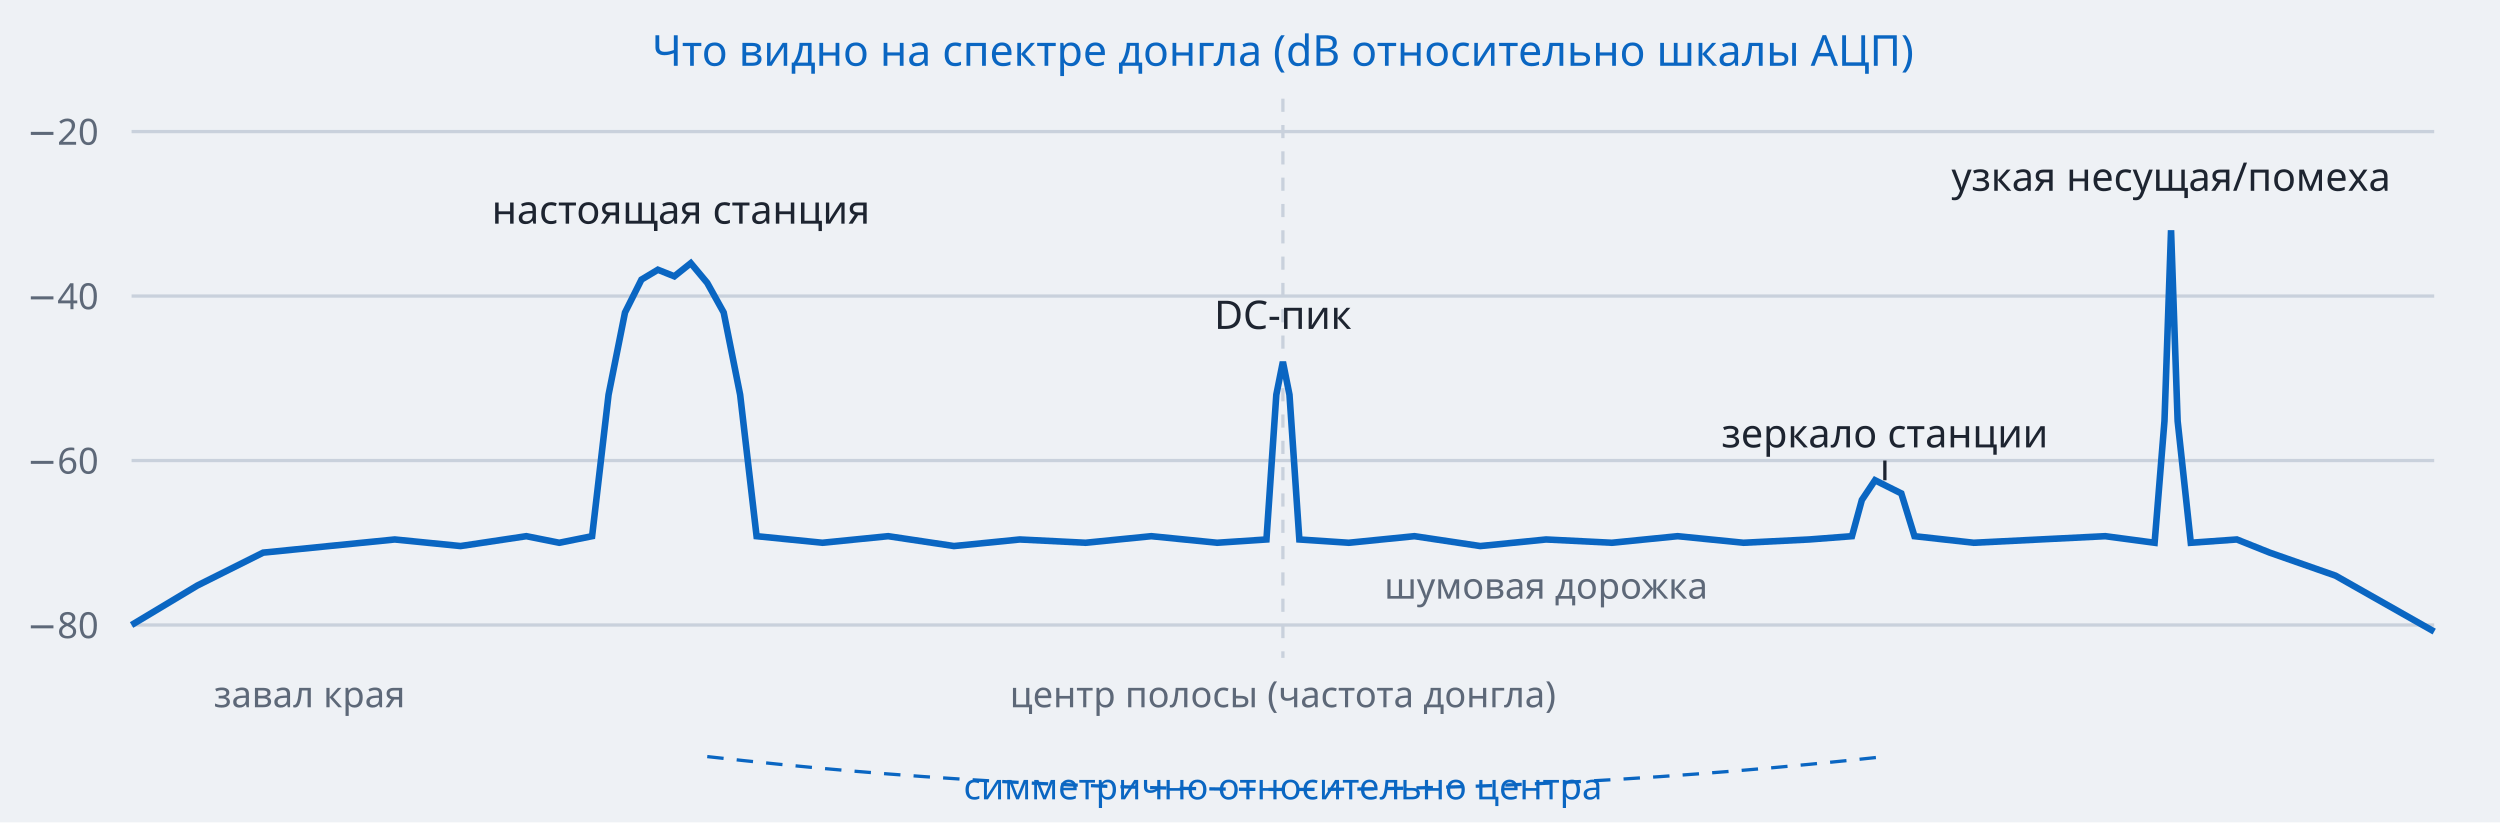
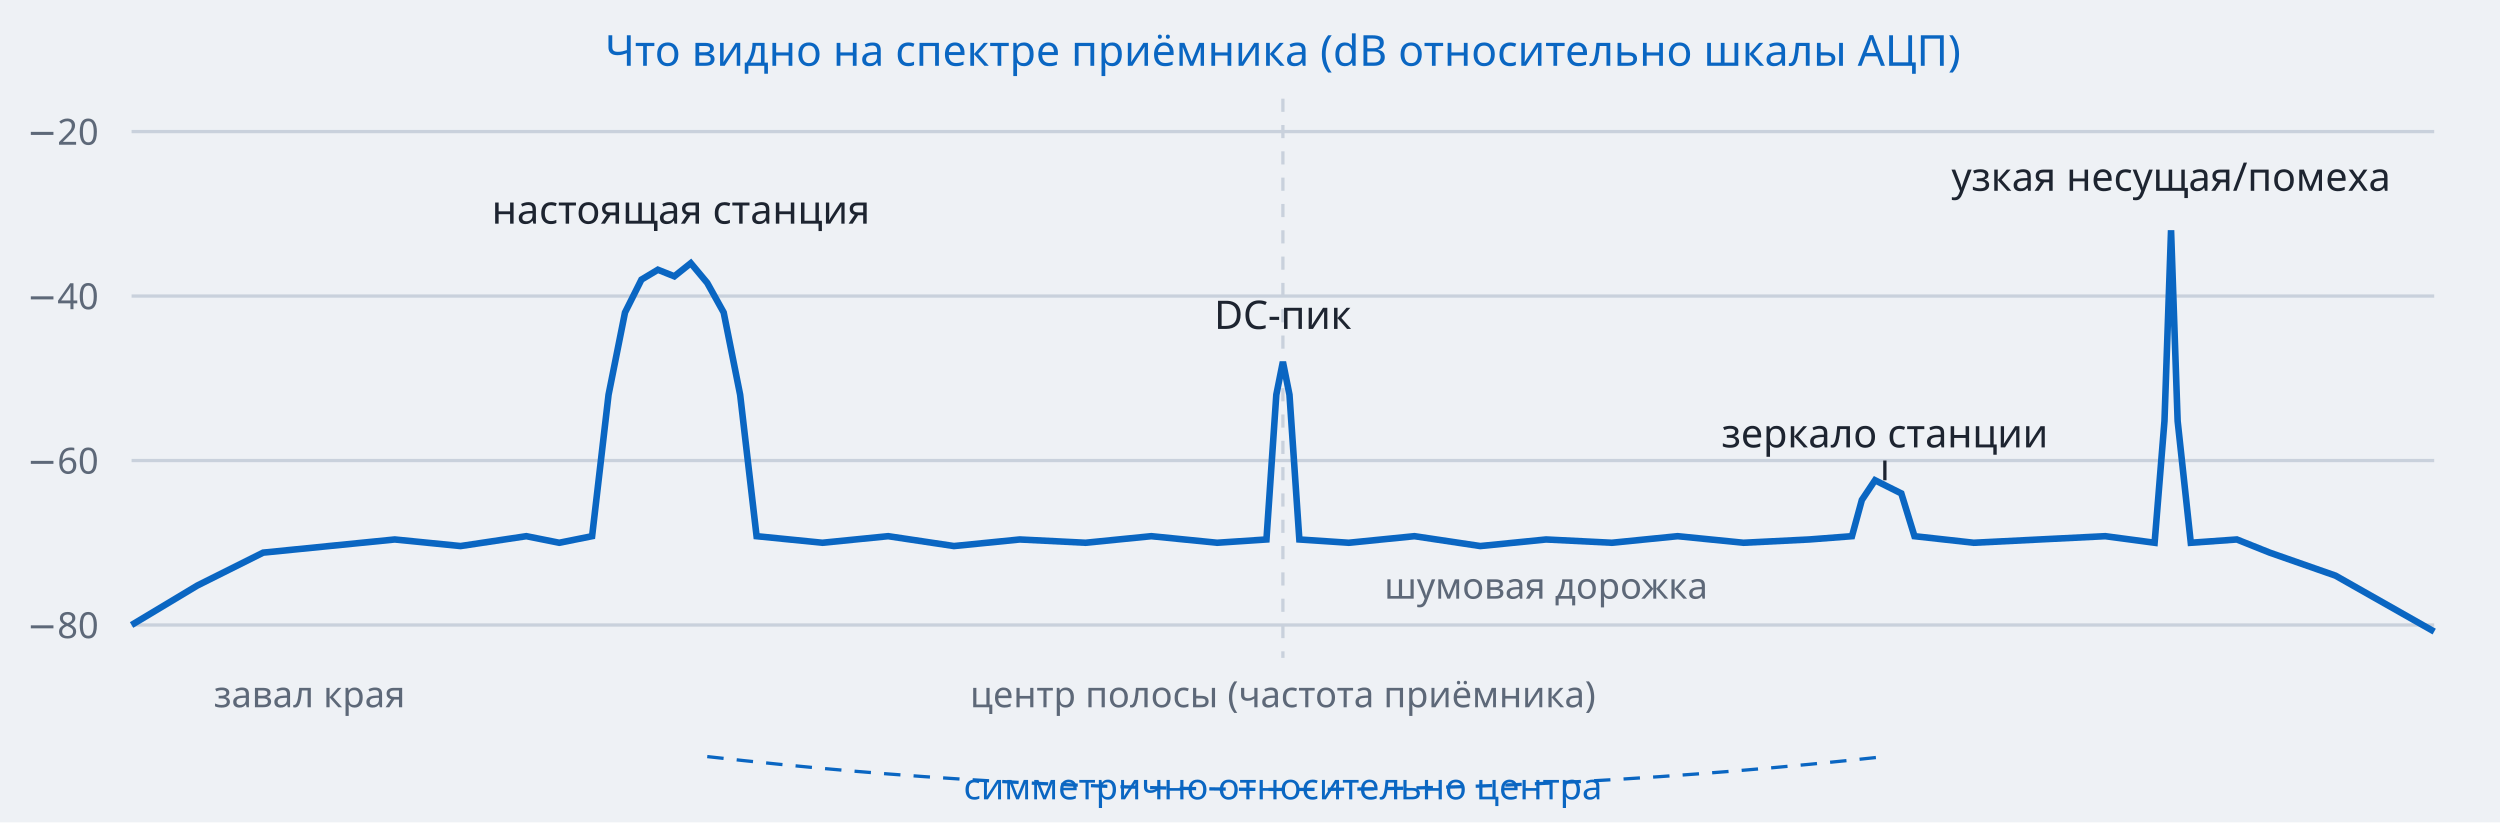
<svg xmlns="http://www.w3.org/2000/svg" width="760" height="250" viewBox="0 0 760 250">
  <rect x="0" y="0" width="760" height="250" fill="#eef1f5" />
  <line x1="40" y1="40" x2="740" y2="40" stroke="#c9d1dc" />
  <line x1="40" y1="90" x2="740" y2="90" stroke="#c9d1dc" />
  <line x1="40" y1="140" x2="740" y2="140" stroke="#c9d1dc" />
  <line x1="40" y1="190" x2="740" y2="190" stroke="#c9d1dc" />
  <line x1="390" y1="30" x2="390" y2="200" stroke="#c9d1dc" stroke-dasharray="4,4" />
  <text x="30" y="44" font-family="Segoe UI" font-size="11" fill="#5d6878" text-anchor="end">−20</text>
  <text x="30" y="94" font-family="Segoe UI" font-size="11" fill="#5d6878" text-anchor="end">−40</text>
  <text x="30" y="144" font-family="Segoe UI" font-size="11" fill="#5d6878" text-anchor="end">−60</text>
  <text x="30" y="194" font-family="Segoe UI" font-size="11" fill="#5d6878" text-anchor="end">−80</text>
  <polyline fill="none" stroke="#0a66c2" stroke-width="2" points="     40,190 60,178 80,168 100,166 120,164 140,166 160,163 170,165 180,163     185,120 190,95 195,85 200,82 205,84 210,80 215,86 220,95 225,120 230,163     250,165 270,163 290,166 310,164 330,165 350,163 370,165 385,164 388,120 390,110 392,120 395,164     410,165 430,163 450,166 470,164 490,165 510,163 530,165 550,164 563,163     566,152 570,146 574,148 578,150 582,163     600,165 620,164 640,163 655,165 658,128 660,70 662,128 666,165     680,164 690,168 710,175 740,192" />
  <text x="207" y="68" font-family="Segoe UI" font-size="12" fill="#1d2430" text-anchor="middle">настоящая станция</text>
  <text x="390" y="100" font-family="Segoe UI" font-size="12" fill="#1d2430" text-anchor="middle">DC-пик</text>
-   <text x="390" y="215" font-family="Segoe UI" font-size="11" fill="#5d6878" text-anchor="middle">центр полосы (частота донгла)</text>
+   <text x="390" y="215" font-family="Segoe UI" font-size="11" fill="#5d6878" text-anchor="middle">центр полосы (частота приёмника)</text>
  <text x="573" y="136" font-family="Segoe UI" font-size="12" fill="#1d2430" text-anchor="middle">зеркало станции</text>
  <line x1="573" y1="140" x2="573" y2="146" stroke="#1d2430" />
  <text x="660" y="58" font-family="Segoe UI" font-size="12" fill="#1d2430" text-anchor="middle">узкая несущая/помеха</text>
  <text x="470" y="182" font-family="Segoe UI" font-size="11" fill="#5d6878" text-anchor="middle">шумовая дорожка</text>
  <text x="65" y="215" font-family="Segoe UI" font-size="11" fill="#5d6878">завал края</text>
-   <text x="390" y="20" font-family="Segoe UI" font-size="13" fill="#0a66c2" text-anchor="middle">Что видно на спектре донгла (dB относительно шкалы АЦП)</text>
+   <text x="390" y="20" font-family="Segoe UI" font-size="13" fill="#0a66c2" text-anchor="middle">Что видно на спектре приёмника (dB относительно шкалы АЦП)</text>
  <path d="M 215 230 Q 390 250 573 230" fill="none" stroke="#0a66c2" stroke-dasharray="5,4" />
  <text x="390" y="243" font-family="Segoe UI" font-size="11" fill="#0a66c2" text-anchor="middle">симметрично относительно центра</text>
</svg>
